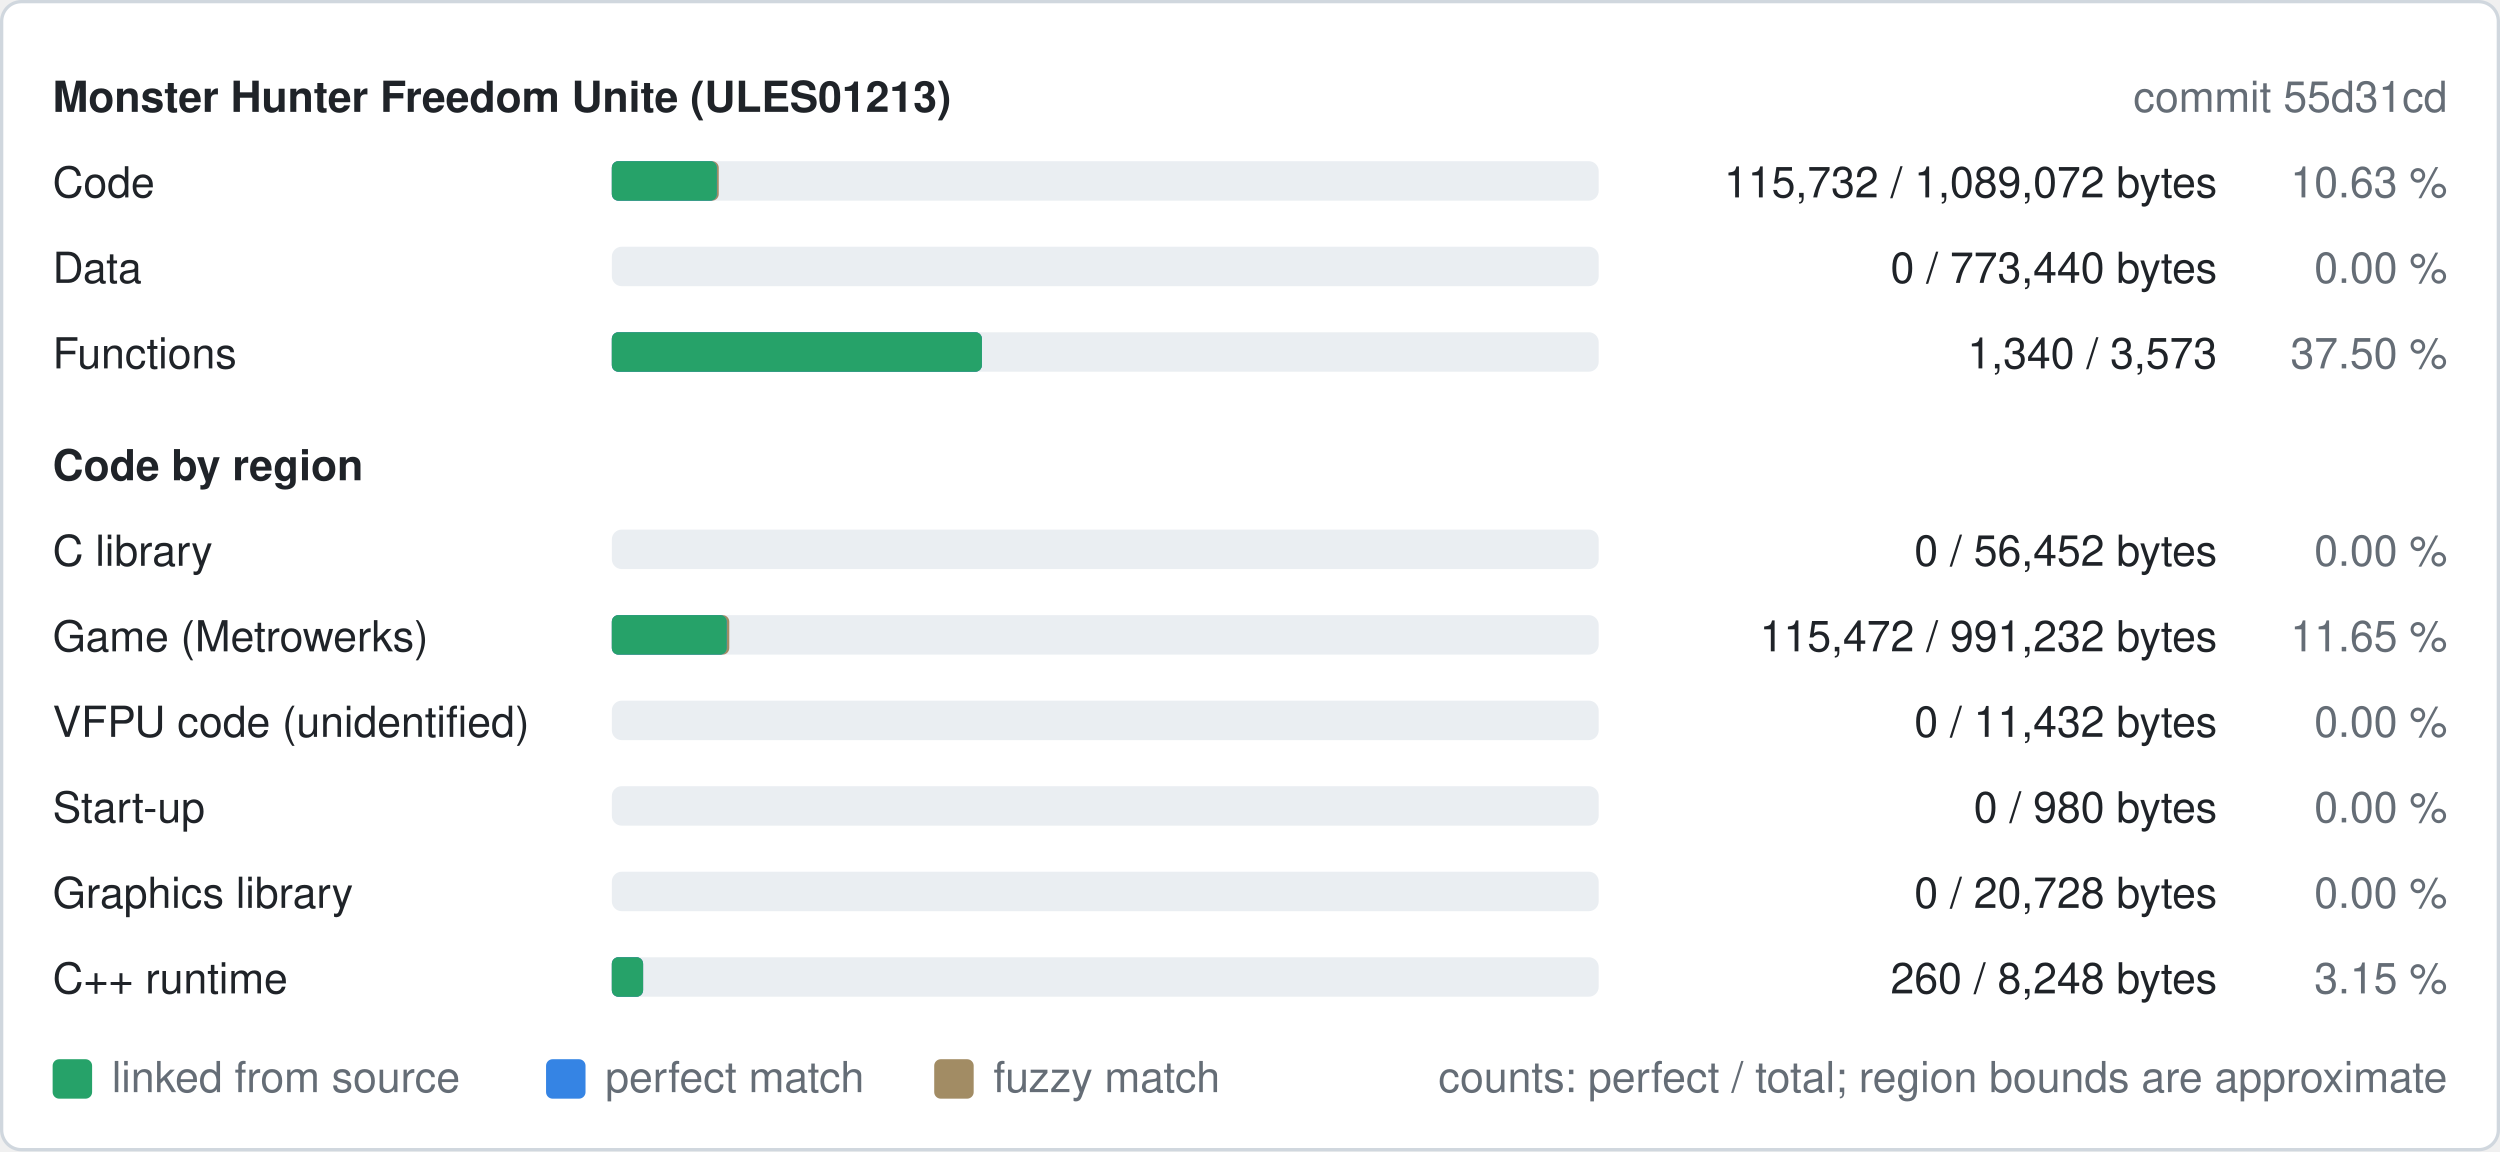
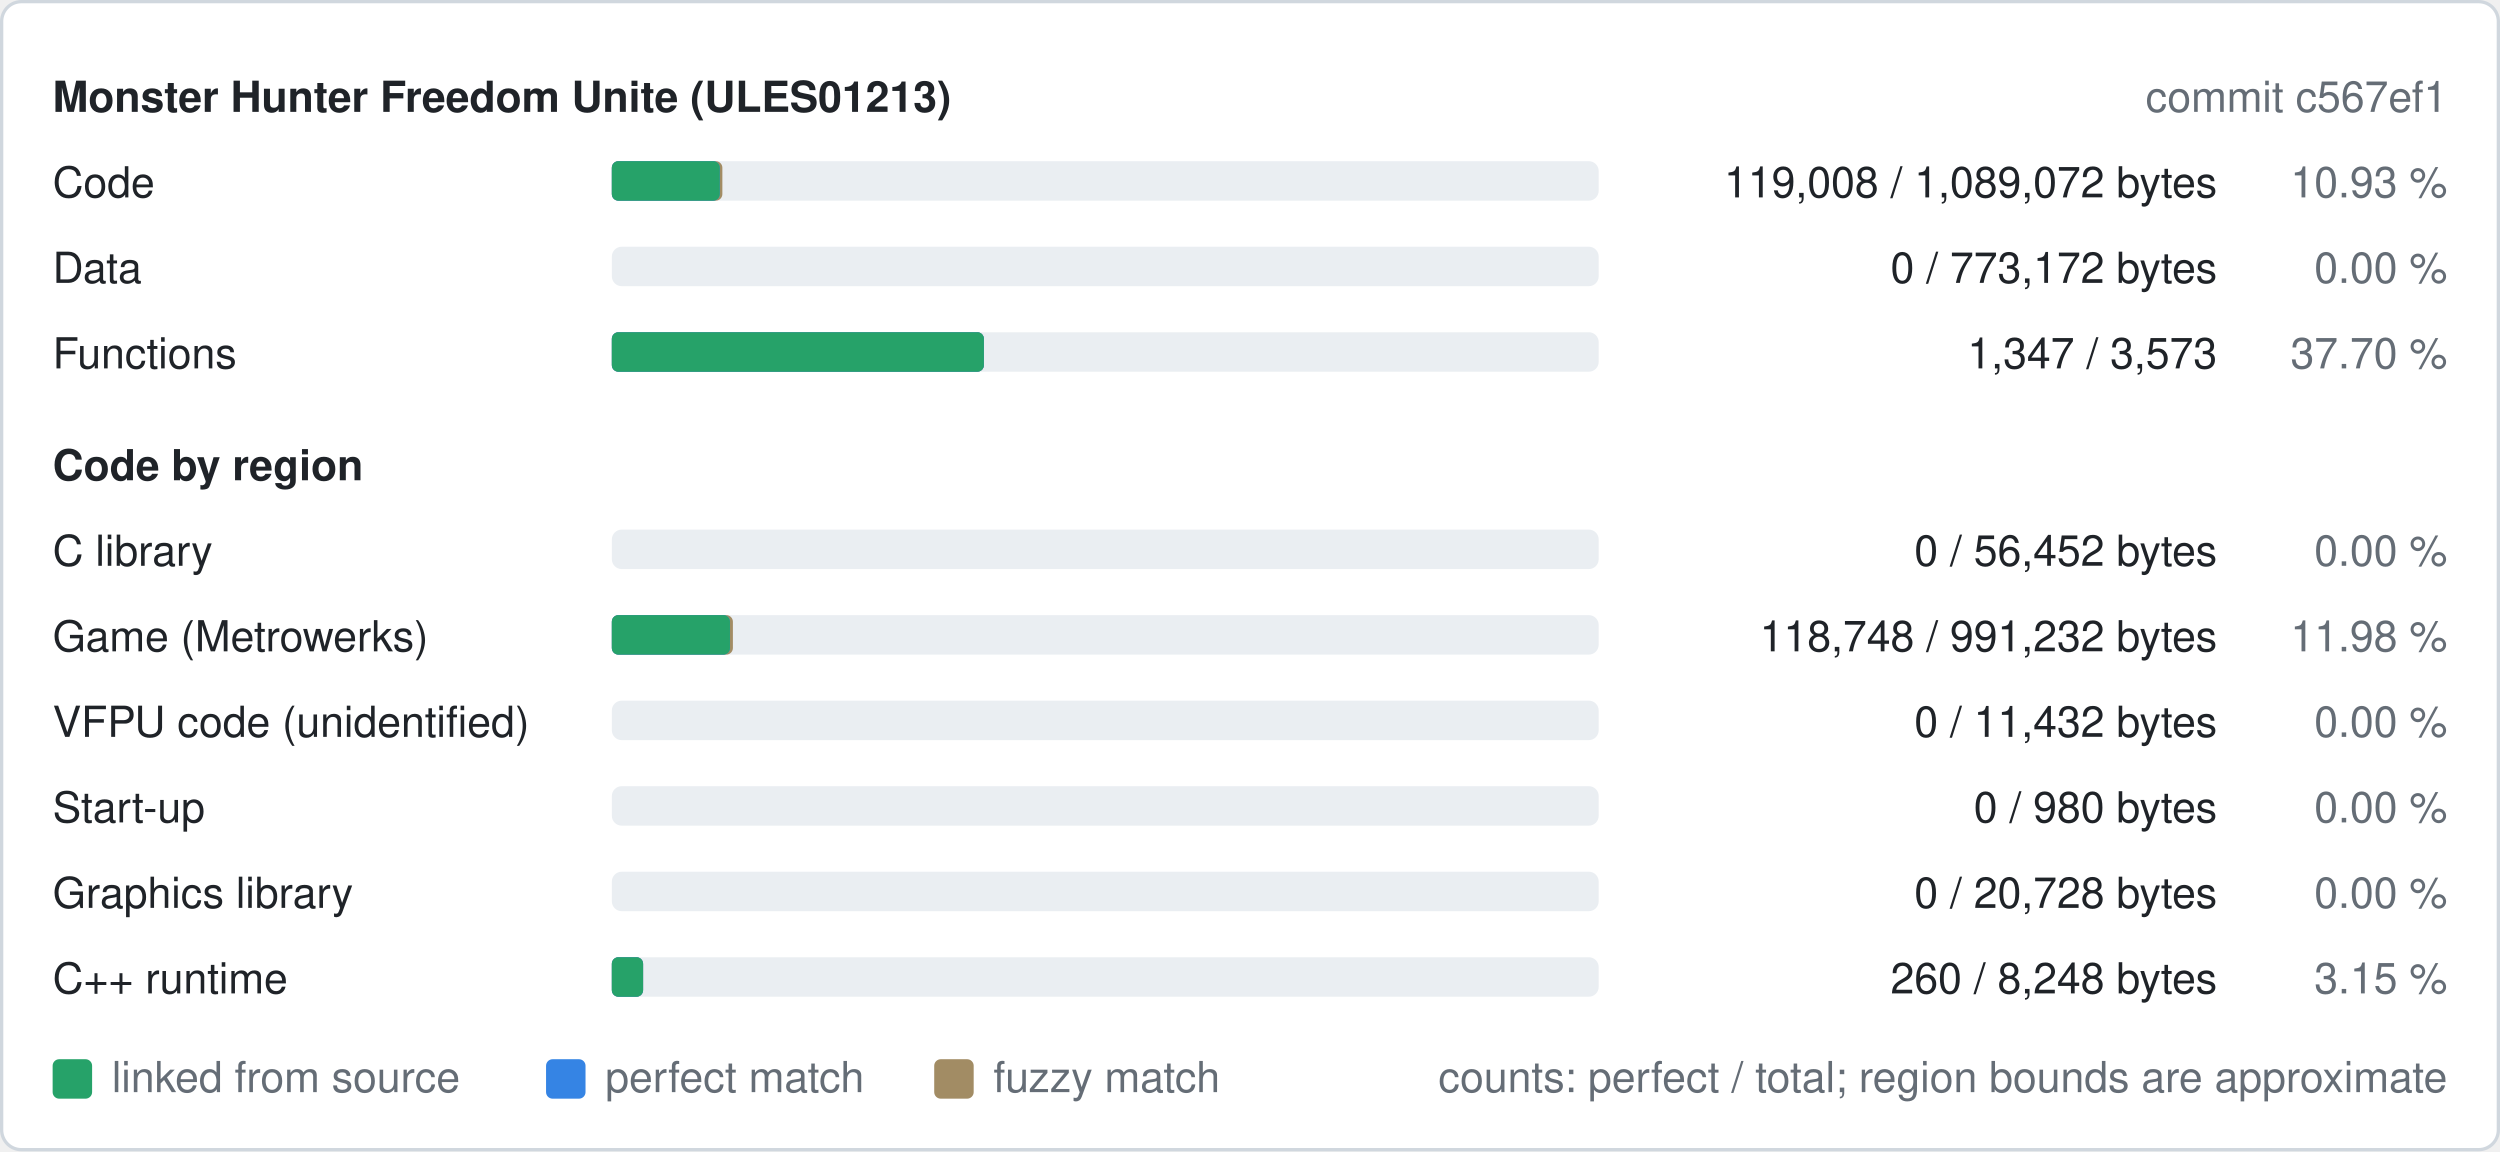
<svg xmlns="http://www.w3.org/2000/svg" width="760" height="350" viewBox="0 0 760 350" role="img" aria-label="Decompilation progress of ULES01213">
  <style>
text{font-family:-apple-system,BlinkMacSystemFont,"Segoe UI",Helvetica,Arial,sans-serif;font-size:13px}
.b{font-weight:600}
.bg{fill:#ffffff;stroke:#d0d7de}.t{fill:#1f2328}.m{fill:#656d76}.track{fill:#eaeef2}.fuzzy{fill:#a28c64}.perfect{fill:#3584e4}.linked{fill:#26a269}
@media (prefers-color-scheme: dark){.bg{fill:#0d1117;stroke:#30363d}.t{fill:#e6edf3}.m{fill:#8d96a0}.track{fill:#21262d}.fuzzy{fill:#a28c64}.perfect{fill:#3584e4}.linked{fill:#2ec27e}}
</style>
  <rect class="bg" x="0.5" y="0.5" width="759" height="349" rx="6" />
  <text class="t b" x="16" y="34">Monster Hunter Freedom Unite (ULES01213)</text>
-   <text class="m" x="744" y="34" text-anchor="end">commit 55d31cd</text>
+   <text class="m" x="744" y="34" text-anchor="end">commit c567ef1</text>
  <text class="t" x="16" y="60">Code</text>
  <rect class="track" x="186" y="49" width="300" height="12" rx="3" />
-   <rect class="fuzzy" x="186" y="49" width="32.5" height="12" rx="2" />
-   <rect class="perfect" x="186" y="49" width="31.9" height="12" rx="2" />
-   <rect class="linked" x="186" y="49" width="31.9" height="12" rx="2" />
-   <text class="t" x="674" y="60" text-anchor="end">115,732 / 1,089,072 bytes</text>
-   <text class="m" x="744" y="60" text-anchor="end">10.63 %</text>
+   <rect class="fuzzy" x="186" y="49" width="33.6" height="12" rx="2" />
+   <rect class="perfect" x="186" y="49" width="32.8" height="12" rx="2" />
+   <rect class="linked" x="186" y="49" width="32.8" height="12" rx="2" />
+   <text class="t" x="674" y="60" text-anchor="end">119,008 / 1,089,072 bytes</text>
+   <text class="m" x="744" y="60" text-anchor="end">10.93 %</text>
  <text class="t" x="16" y="86">Data</text>
  <rect class="track" x="186" y="75" width="300" height="12" rx="3" />
-   <text class="t" x="674" y="86" text-anchor="end">0 / 773,440 bytes</text>
+   <text class="t" x="674" y="86" text-anchor="end">0 / 773,172 bytes</text>
  <text class="m" x="744" y="86" text-anchor="end">0.00 %</text>
  <text class="t" x="16" y="112">Functions</text>
  <rect class="track" x="186" y="101" width="300" height="12" rx="3" />
-   <rect class="fuzzy" x="186" y="101" width="112.5" height="12" rx="2" />
-   <rect class="perfect" x="186" y="101" width="112.5" height="12" rx="2" />
-   <rect class="linked" x="186" y="101" width="112.5" height="12" rx="2" />
-   <text class="t" x="674" y="112" text-anchor="end">1,340 / 3,573</text>
-   <text class="m" x="744" y="112" text-anchor="end">37.50 %</text>
+   <rect class="fuzzy" x="186" y="101" width="113.1" height="12" rx="2" />
+   <rect class="perfect" x="186" y="101" width="113.1" height="12" rx="2" />
+   <rect class="linked" x="186" y="101" width="113.1" height="12" rx="2" />
+   <text class="t" x="674" y="112" text-anchor="end">1,347 / 3,573</text>
+   <text class="m" x="744" y="112" text-anchor="end">37.70 %</text>
  <text class="t b" x="16" y="146">Code by region</text>
  <text class="t" x="16" y="172">C library</text>
  <rect class="track" x="186" y="161" width="300" height="12" rx="3" />
  <text class="t" x="674" y="172" text-anchor="end">0 / 56,452 bytes</text>
  <text class="m" x="744" y="172" text-anchor="end">0.00 %</text>
  <text class="t" x="16" y="198">Game (Metrowerks)</text>
  <rect class="track" x="186" y="187" width="300" height="12" rx="3" />
-   <rect class="fuzzy" x="186" y="187" width="35.7" height="12" rx="2" />
-   <rect class="perfect" x="186" y="187" width="34.9" height="12" rx="2" />
-   <rect class="linked" x="186" y="187" width="34.9" height="12" rx="2" />
-   <text class="t" x="674" y="198" text-anchor="end">115,472 / 991,232 bytes</text>
-   <text class="m" x="744" y="198" text-anchor="end">11.65 %</text>
+   <rect class="fuzzy" x="186" y="187" width="36.8" height="12" rx="2" />
+   <rect class="perfect" x="186" y="187" width="35.9" height="12" rx="2" />
+   <rect class="linked" x="186" y="187" width="35.9" height="12" rx="2" />
+   <text class="t" x="674" y="198" text-anchor="end">118,748 / 991,232 bytes</text>
+   <text class="m" x="744" y="198" text-anchor="end">11.98 %</text>
  <text class="t" x="16" y="224">VFPU code (unidentified)</text>
  <rect class="track" x="186" y="213" width="300" height="12" rx="3" />
  <text class="t" x="674" y="224" text-anchor="end">0 / 11,432 bytes</text>
  <text class="m" x="744" y="224" text-anchor="end">0.00 %</text>
  <text class="t" x="16" y="250">Start-up</text>
  <rect class="track" x="186" y="239" width="300" height="12" rx="3" />
  <text class="t" x="674" y="250" text-anchor="end">0 / 980 bytes</text>
  <text class="m" x="744" y="250" text-anchor="end">0.00 %</text>
  <text class="t" x="16" y="276">Graphics library</text>
  <rect class="track" x="186" y="265" width="300" height="12" rx="3" />
  <text class="t" x="674" y="276" text-anchor="end">0 / 20,728 bytes</text>
  <text class="m" x="744" y="276" text-anchor="end">0.00 %</text>
  <text class="t" x="16" y="302">C++ runtime</text>
  <rect class="track" x="186" y="291" width="300" height="12" rx="3" />
  <rect class="fuzzy" x="186" y="291" width="9.5" height="12" rx="2" />
  <rect class="perfect" x="186" y="291" width="9.5" height="12" rx="2" />
  <rect class="linked" x="186" y="291" width="9.5" height="12" rx="2" />
  <text class="t" x="674" y="302" text-anchor="end">260 / 8,248 bytes</text>
  <text class="m" x="744" y="302" text-anchor="end">3.15 %</text>
  <rect class="linked" x="16" y="322" width="12" height="12" rx="2" />
  <text class="m" x="34" y="332">linked from source</text>
  <rect class="perfect" x="166" y="322" width="12" height="12" rx="2" />
  <text class="m" x="184" y="332">perfect match</text>
  <rect class="fuzzy" x="284" y="322" width="12" height="12" rx="2" />
  <text class="m" x="302" y="332">fuzzy match</text>
  <text class="m" x="744" y="332" text-anchor="end">counts: perfect / total; region bounds are approximate</text>
</svg>
